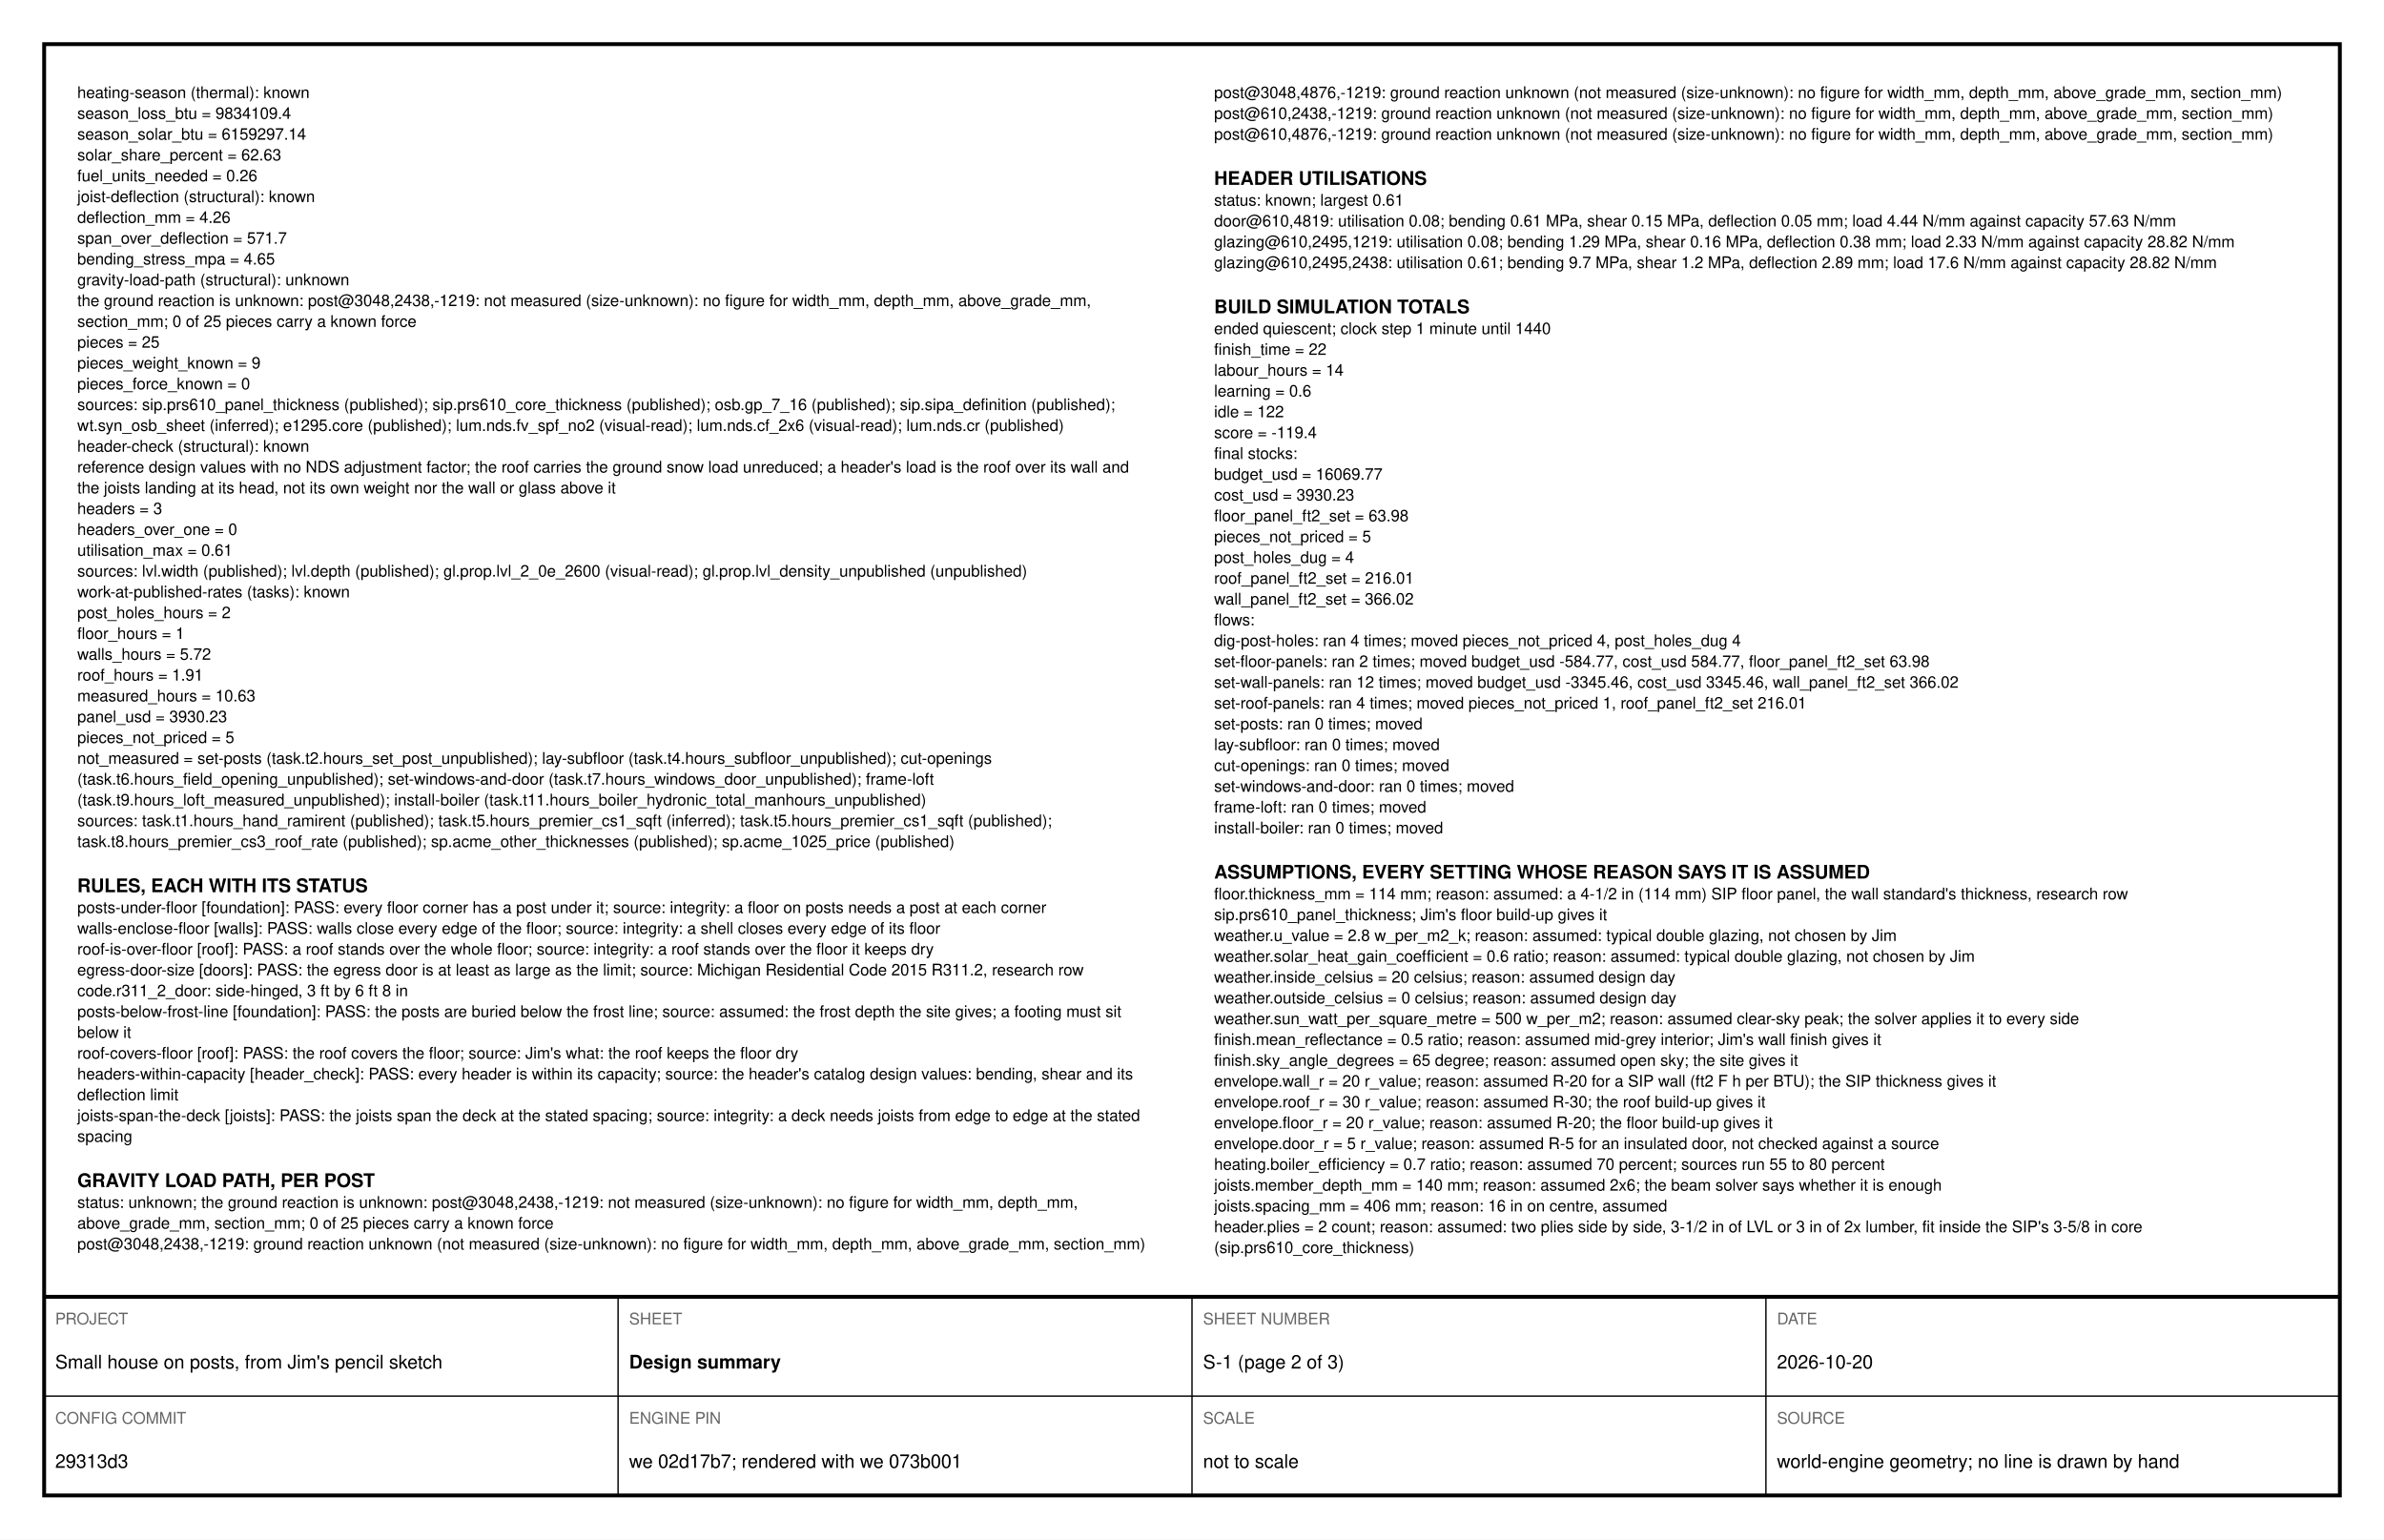
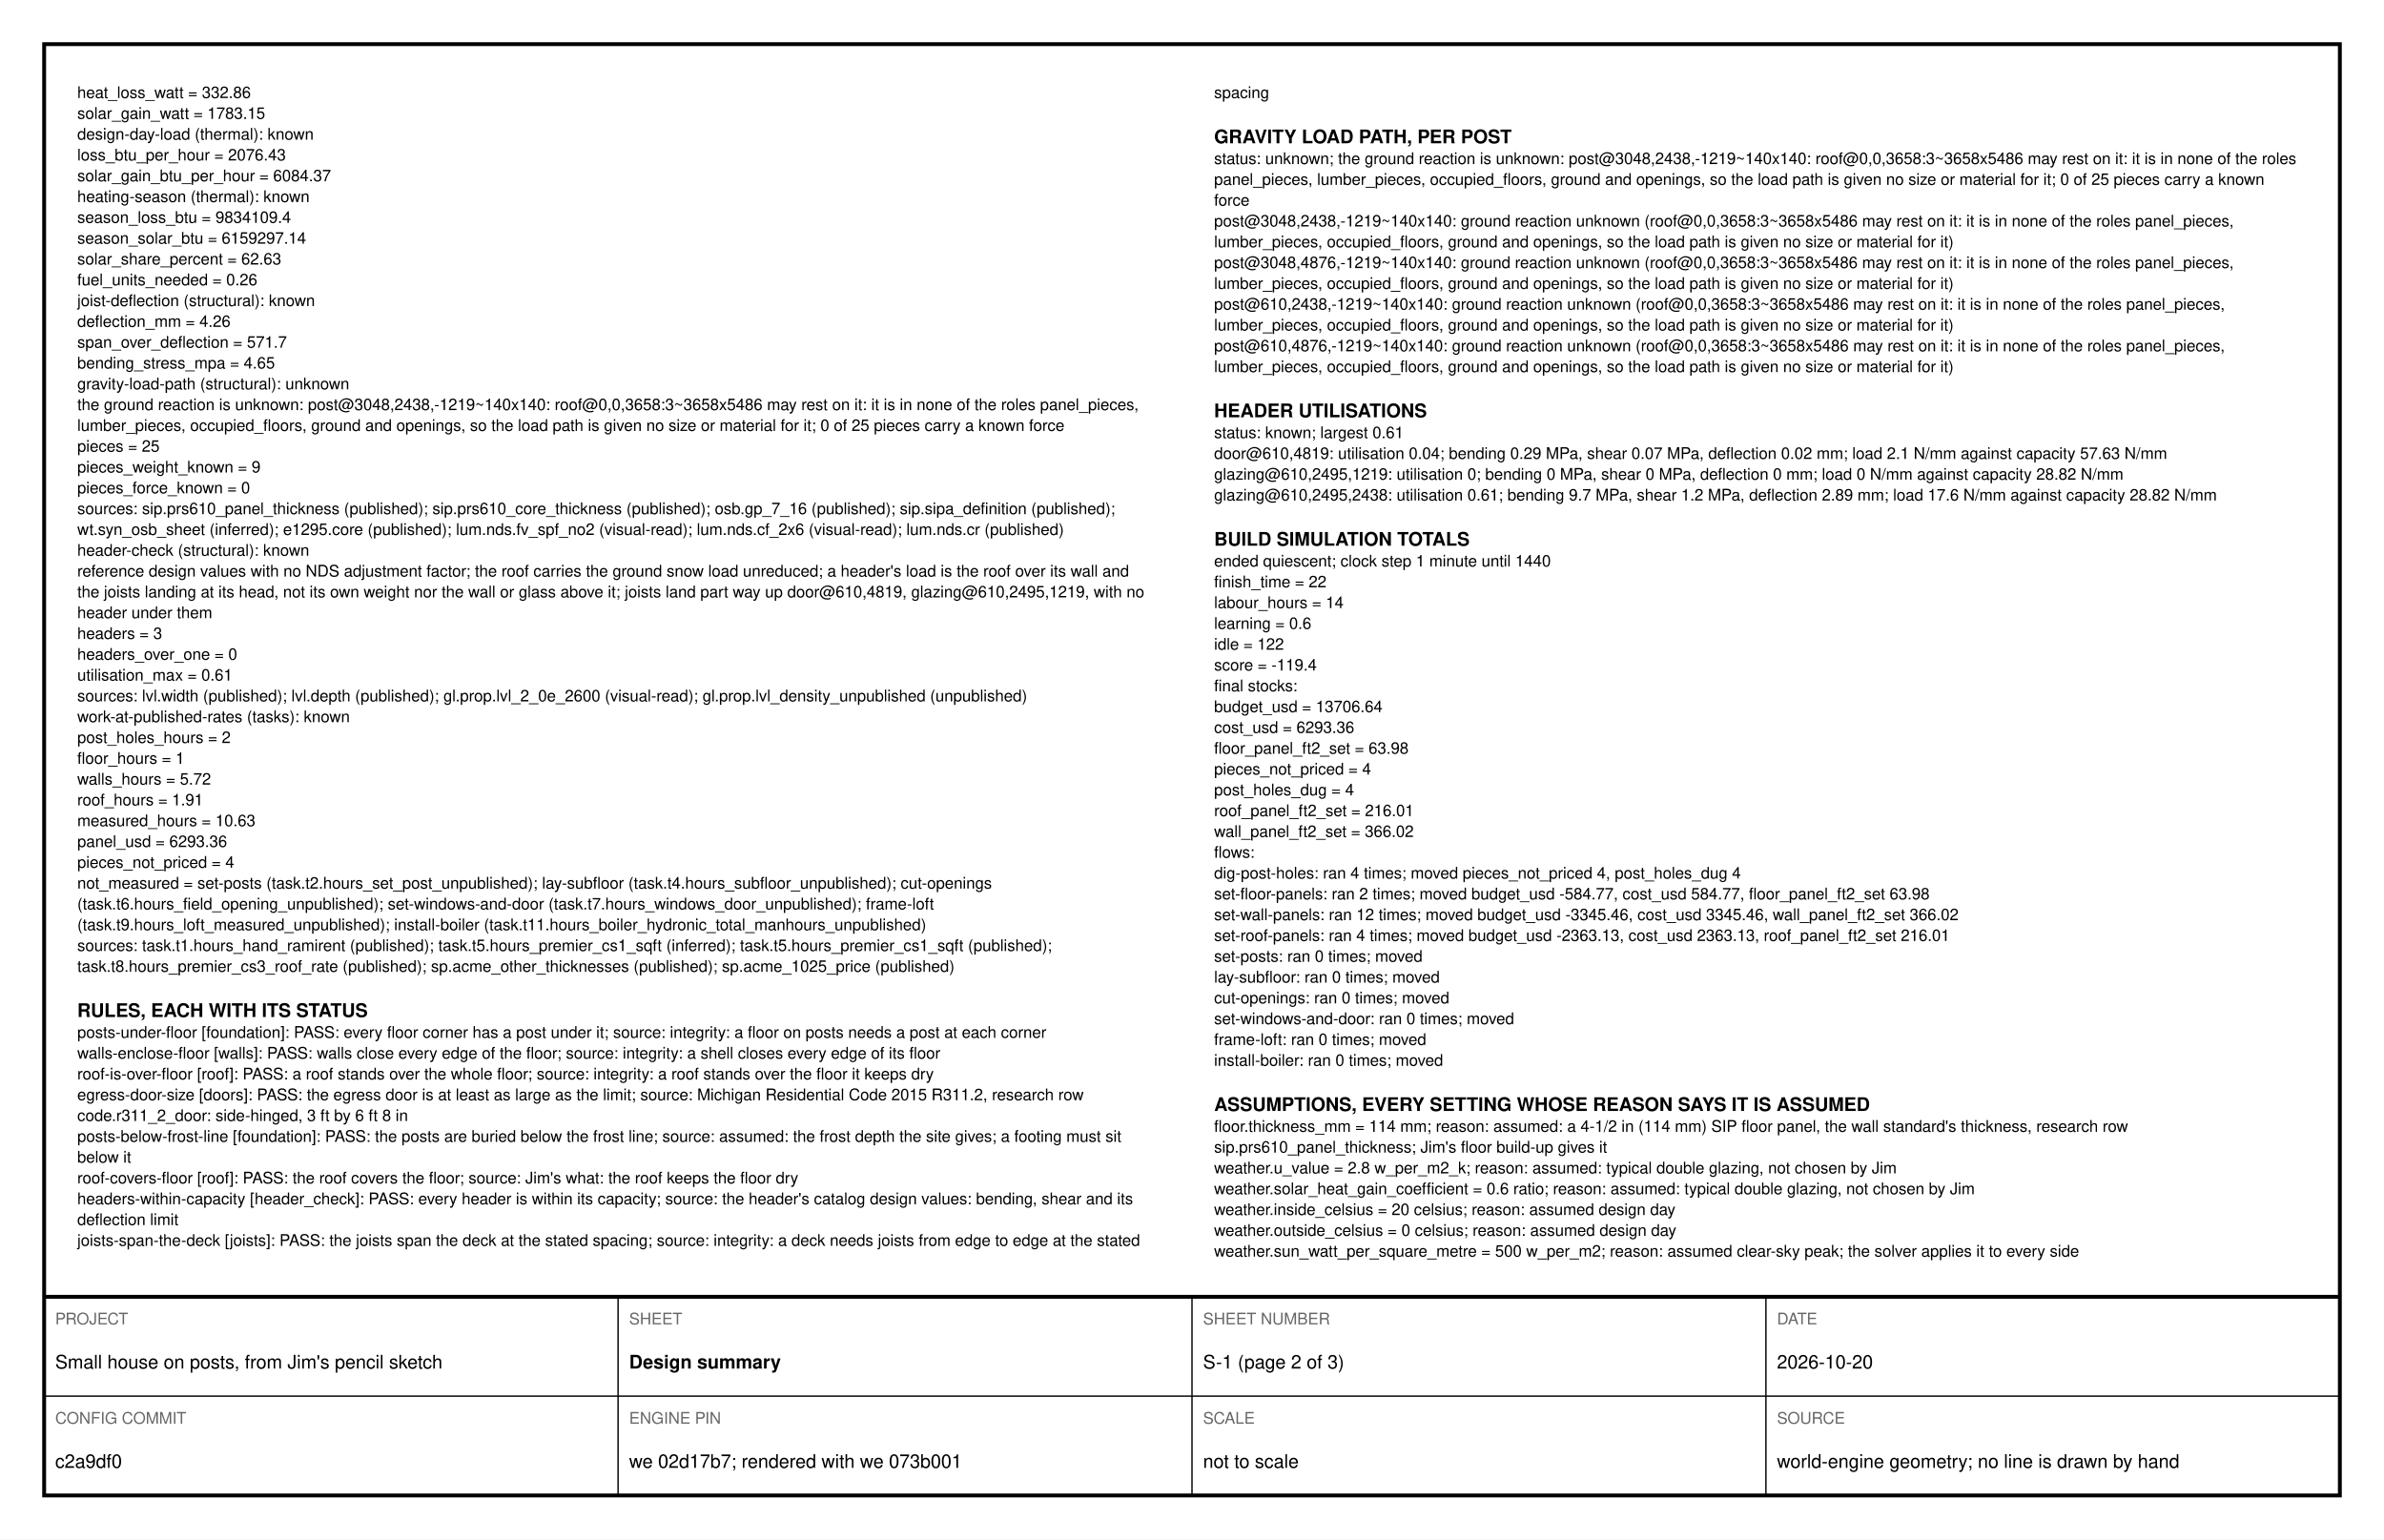
<svg xmlns="http://www.w3.org/2000/svg" width="432.000mm" height="279.000mm" viewBox="0 0 432.000 279.000" font-family="Helvetica, Arial, sans-serif">
  <rect width="432.000" height="279.000" fill="#ffffff" />
  <rect x="8.000" y="8.000" width="416.000" height="263.000" fill="none" stroke="#000000" stroke-width="0.700" />
-   <text x="14.000" y="17.770" font-size="2.900" text-anchor="start" fill="#000000">heating-season (thermal): known</text>
-   <text x="14.000" y="21.540" font-size="2.900" text-anchor="start" fill="#000000">season_loss_btu = 9834109.4</text>
-   <text x="14.000" y="25.310" font-size="2.900" text-anchor="start" fill="#000000">season_solar_btu = 6159297.14</text>
-   <text x="14.000" y="29.080" font-size="2.900" text-anchor="start" fill="#000000">solar_share_percent = 62.63</text>
-   <text x="14.000" y="32.850" font-size="2.900" text-anchor="start" fill="#000000">fuel_units_needed = 0.26</text>
-   <text x="14.000" y="36.620" font-size="2.900" text-anchor="start" fill="#000000">joist-deflection (structural): known</text>
-   <text x="14.000" y="40.390" font-size="2.900" text-anchor="start" fill="#000000">deflection_mm = 4.26</text>
-   <text x="14.000" y="44.160" font-size="2.900" text-anchor="start" fill="#000000">span_over_deflection = 571.7</text>
-   <text x="14.000" y="47.930" font-size="2.900" text-anchor="start" fill="#000000">bending_stress_mpa = 4.65</text>
-   <text x="14.000" y="51.700" font-size="2.900" text-anchor="start" fill="#000000">gravity-load-path (structural): unknown</text>
-   <text x="14.000" y="55.470" font-size="2.900" text-anchor="start" fill="#000000">the ground reaction is unknown: post@3048,2438,-1219: not measured (size-unknown): no figure for width_mm, depth_mm, above_grade_mm,</text>
-   <text x="14.000" y="59.240" font-size="2.900" text-anchor="start" fill="#000000">      section_mm; 0 of 25 pieces carry a known force</text>
-   <text x="14.000" y="63.010" font-size="2.900" text-anchor="start" fill="#000000">pieces = 25</text>
-   <text x="14.000" y="66.780" font-size="2.900" text-anchor="start" fill="#000000">pieces_weight_known = 9</text>
-   <text x="14.000" y="70.550" font-size="2.900" text-anchor="start" fill="#000000">pieces_force_known = 0</text>
-   <text x="14.000" y="74.320" font-size="2.900" text-anchor="start" fill="#000000">sources: sip.prs610_panel_thickness (published); sip.prs610_core_thickness (published); osb.gp_7_16 (published); sip.sipa_definition (published);</text>
-   <text x="14.000" y="78.090" font-size="2.900" text-anchor="start" fill="#000000">      wt.syn_osb_sheet (inferred); e1295.core (published); lum.nds.fv_spf_no2 (visual-read); lum.nds.cf_2x6 (visual-read); lum.nds.cr (published)</text>
-   <text x="14.000" y="81.860" font-size="2.900" text-anchor="start" fill="#000000">header-check (structural): known</text>
-   <text x="14.000" y="85.630" font-size="2.900" text-anchor="start" fill="#000000">reference design values with no NDS adjustment factor; the roof carries the ground snow load unreduced; a header's load is the roof over its wall and</text>
-   <text x="14.000" y="89.400" font-size="2.900" text-anchor="start" fill="#000000">      the joists landing at its head, not its own weight nor the wall or glass above it</text>
-   <text x="14.000" y="93.170" font-size="2.900" text-anchor="start" fill="#000000">headers = 3</text>
-   <text x="14.000" y="96.940" font-size="2.900" text-anchor="start" fill="#000000">headers_over_one = 0</text>
-   <text x="14.000" y="100.710" font-size="2.900" text-anchor="start" fill="#000000">utilisation_max = 0.61</text>
-   <text x="14.000" y="104.480" font-size="2.900" text-anchor="start" fill="#000000">sources: lvl.width (published); lvl.depth (published); gl.prop.lvl_2_0e_2600 (visual-read); gl.prop.lvl_density_unpublished (unpublished)</text>
-   <text x="14.000" y="108.250" font-size="2.900" text-anchor="start" fill="#000000">work-at-published-rates (tasks): known</text>
-   <text x="14.000" y="112.020" font-size="2.900" text-anchor="start" fill="#000000">post_holes_hours = 2</text>
-   <text x="14.000" y="115.790" font-size="2.900" text-anchor="start" fill="#000000">floor_hours = 1</text>
-   <text x="14.000" y="119.560" font-size="2.900" text-anchor="start" fill="#000000">walls_hours = 5.72</text>
-   <text x="14.000" y="123.330" font-size="2.900" text-anchor="start" fill="#000000">roof_hours = 1.91</text>
-   <text x="14.000" y="127.100" font-size="2.900" text-anchor="start" fill="#000000">measured_hours = 10.63</text>
-   <text x="14.000" y="130.870" font-size="2.900" text-anchor="start" fill="#000000">panel_usd = 3930.23</text>
-   <text x="14.000" y="134.640" font-size="2.900" text-anchor="start" fill="#000000">pieces_not_priced = 5</text>
-   <text x="14.000" y="138.410" font-size="2.900" text-anchor="start" fill="#000000">not_measured = set-posts (task.t2.hours_set_post_unpublished); lay-subfloor (task.t4.hours_subfloor_unpublished); cut-openings</text>
-   <text x="14.000" y="142.180" font-size="2.900" text-anchor="start" fill="#000000">      (task.t6.hours_field_opening_unpublished); set-windows-and-door (task.t7.hours_windows_door_unpublished); frame-loft</text>
-   <text x="14.000" y="145.950" font-size="2.900" text-anchor="start" fill="#000000">      (task.t9.hours_loft_measured_unpublished); install-boiler (task.t11.hours_boiler_hydronic_total_manhours_unpublished)</text>
-   <text x="14.000" y="149.720" font-size="2.900" text-anchor="start" fill="#000000">sources: task.t1.hours_hand_ramirent (published); task.t5.hours_premier_cs1_sqft (inferred); task.t5.hours_premier_cs1_sqft (published);</text>
-   <text x="14.000" y="153.490" font-size="2.900" text-anchor="start" fill="#000000">      task.t8.hours_premier_cs3_roof_rate (published); sp.acme_other_thicknesses (published); sp.acme_1025_price (published)</text>
-   <text x="14.000" y="157.260" font-size="2.900" text-anchor="start" fill="#000000" />
-   <text x="14.000" y="161.680" font-size="3.400" text-anchor="start" fill="#000000" font-weight="bold">RULES, EACH WITH ITS STATUS</text>
-   <text x="14.000" y="165.450" font-size="2.900" text-anchor="start" fill="#000000">posts-under-floor [foundation]: PASS: every floor corner has a post under it; source: integrity: a floor on posts needs a post at each corner</text>
-   <text x="14.000" y="169.220" font-size="2.900" text-anchor="start" fill="#000000">walls-enclose-floor [walls]: PASS: walls close every edge of the floor; source: integrity: a shell closes every edge of its floor</text>
-   <text x="14.000" y="172.990" font-size="2.900" text-anchor="start" fill="#000000">roof-is-over-floor [roof]: PASS: a roof stands over the whole floor; source: integrity: a roof stands over the floor it keeps dry</text>
-   <text x="14.000" y="176.760" font-size="2.900" text-anchor="start" fill="#000000">egress-door-size [doors]: PASS: the egress door is at least as large as the limit; source: Michigan Residential Code 2015 R311.2, research row</text>
-   <text x="14.000" y="180.530" font-size="2.900" text-anchor="start" fill="#000000">      code.r311_2_door: side-hinged, 3 ft by 6 ft 8 in</text>
-   <text x="14.000" y="184.300" font-size="2.900" text-anchor="start" fill="#000000">posts-below-frost-line [foundation]: PASS: the posts are buried below the frost line; source: assumed: the frost depth the site gives; a footing must sit</text>
-   <text x="14.000" y="188.070" font-size="2.900" text-anchor="start" fill="#000000">      below it</text>
-   <text x="14.000" y="191.840" font-size="2.900" text-anchor="start" fill="#000000">roof-covers-floor [roof]: PASS: the roof covers the floor; source: Jim's what: the roof keeps the floor dry</text>
-   <text x="14.000" y="195.610" font-size="2.900" text-anchor="start" fill="#000000">headers-within-capacity [header_check]: PASS: every header is within its capacity; source: the header's catalog design values: bending, shear and its</text>
-   <text x="14.000" y="199.380" font-size="2.900" text-anchor="start" fill="#000000">      deflection limit</text>
-   <text x="14.000" y="203.150" font-size="2.900" text-anchor="start" fill="#000000">joists-span-the-deck [joists]: PASS: the joists span the deck at the stated spacing; source: integrity: a deck needs joists from edge to edge at the stated</text>
-   <text x="14.000" y="206.920" font-size="2.900" text-anchor="start" fill="#000000">      spacing</text>
-   <text x="14.000" y="210.690" font-size="2.900" text-anchor="start" fill="#000000" />
-   <text x="14.000" y="215.110" font-size="3.400" text-anchor="start" fill="#000000" font-weight="bold">GRAVITY LOAD PATH, PER POST</text>
-   <text x="14.000" y="218.880" font-size="2.900" text-anchor="start" fill="#000000">status: unknown; the ground reaction is unknown: post@3048,2438,-1219: not measured (size-unknown): no figure for width_mm, depth_mm,</text>
-   <text x="14.000" y="222.650" font-size="2.900" text-anchor="start" fill="#000000">      above_grade_mm, section_mm; 0 of 25 pieces carry a known force</text>
-   <text x="14.000" y="226.420" font-size="2.900" text-anchor="start" fill="#000000">post@3048,2438,-1219: ground reaction unknown (not measured (size-unknown): no figure for width_mm, depth_mm, above_grade_mm, section_mm)</text>
-   <text x="220.000" y="17.770" font-size="2.900" text-anchor="start" fill="#000000">post@3048,4876,-1219: ground reaction unknown (not measured (size-unknown): no figure for width_mm, depth_mm, above_grade_mm, section_mm)</text>
-   <text x="220.000" y="21.540" font-size="2.900" text-anchor="start" fill="#000000">post@610,2438,-1219: ground reaction unknown (not measured (size-unknown): no figure for width_mm, depth_mm, above_grade_mm, section_mm)</text>
-   <text x="220.000" y="25.310" font-size="2.900" text-anchor="start" fill="#000000">post@610,4876,-1219: ground reaction unknown (not measured (size-unknown): no figure for width_mm, depth_mm, above_grade_mm, section_mm)</text>
-   <text x="220.000" y="29.080" font-size="2.900" text-anchor="start" fill="#000000" />
-   <text x="220.000" y="33.500" font-size="3.400" text-anchor="start" fill="#000000" font-weight="bold">HEADER UTILISATIONS</text>
-   <text x="220.000" y="37.270" font-size="2.900" text-anchor="start" fill="#000000">status: known; largest 0.61</text>
-   <text x="220.000" y="41.040" font-size="2.900" text-anchor="start" fill="#000000">door@610,4819: utilisation 0.08; bending 0.61 MPa, shear 0.15 MPa, deflection 0.05 mm; load 4.44 N/mm against capacity 57.63 N/mm</text>
-   <text x="220.000" y="44.810" font-size="2.900" text-anchor="start" fill="#000000">glazing@610,2495,1219: utilisation 0.08; bending 1.29 MPa, shear 0.16 MPa, deflection 0.38 mm; load 2.33 N/mm against capacity 28.82 N/mm</text>
-   <text x="220.000" y="48.580" font-size="2.900" text-anchor="start" fill="#000000">glazing@610,2495,2438: utilisation 0.61; bending 9.7 MPa, shear 1.2 MPa, deflection 2.89 mm; load 17.6 N/mm against capacity 28.82 N/mm</text>
-   <text x="220.000" y="52.350" font-size="2.900" text-anchor="start" fill="#000000" />
-   <text x="220.000" y="56.770" font-size="3.400" text-anchor="start" fill="#000000" font-weight="bold">BUILD SIMULATION TOTALS</text>
-   <text x="220.000" y="60.540" font-size="2.900" text-anchor="start" fill="#000000">ended quiescent; clock step 1 minute until 1440</text>
-   <text x="220.000" y="64.310" font-size="2.900" text-anchor="start" fill="#000000">finish_time = 22</text>
-   <text x="220.000" y="68.080" font-size="2.900" text-anchor="start" fill="#000000">labour_hours = 14</text>
-   <text x="220.000" y="71.850" font-size="2.900" text-anchor="start" fill="#000000">learning = 0.6</text>
-   <text x="220.000" y="75.620" font-size="2.900" text-anchor="start" fill="#000000">idle = 122</text>
-   <text x="220.000" y="79.390" font-size="2.900" text-anchor="start" fill="#000000">score = -119.4</text>
-   <text x="220.000" y="83.160" font-size="2.900" text-anchor="start" fill="#000000">final stocks:</text>
-   <text x="220.000" y="86.930" font-size="2.900" text-anchor="start" fill="#000000">budget_usd = 16069.77</text>
-   <text x="220.000" y="90.700" font-size="2.900" text-anchor="start" fill="#000000">cost_usd = 3930.23</text>
-   <text x="220.000" y="94.470" font-size="2.900" text-anchor="start" fill="#000000">floor_panel_ft2_set = 63.98</text>
-   <text x="220.000" y="98.240" font-size="2.900" text-anchor="start" fill="#000000">pieces_not_priced = 5</text>
-   <text x="220.000" y="102.010" font-size="2.900" text-anchor="start" fill="#000000">post_holes_dug = 4</text>
-   <text x="220.000" y="105.780" font-size="2.900" text-anchor="start" fill="#000000">roof_panel_ft2_set = 216.01</text>
-   <text x="220.000" y="109.550" font-size="2.900" text-anchor="start" fill="#000000">wall_panel_ft2_set = 366.02</text>
-   <text x="220.000" y="113.320" font-size="2.900" text-anchor="start" fill="#000000">flows:</text>
-   <text x="220.000" y="117.090" font-size="2.900" text-anchor="start" fill="#000000">dig-post-holes: ran 4 times; moved pieces_not_priced 4, post_holes_dug 4</text>
-   <text x="220.000" y="120.860" font-size="2.900" text-anchor="start" fill="#000000">set-floor-panels: ran 2 times; moved budget_usd -584.77, cost_usd 584.77, floor_panel_ft2_set 63.98</text>
-   <text x="220.000" y="124.630" font-size="2.900" text-anchor="start" fill="#000000">set-wall-panels: ran 12 times; moved budget_usd -3345.46, cost_usd 3345.46, wall_panel_ft2_set 366.02</text>
-   <text x="220.000" y="128.400" font-size="2.900" text-anchor="start" fill="#000000">set-roof-panels: ran 4 times; moved pieces_not_priced 1, roof_panel_ft2_set 216.01</text>
-   <text x="220.000" y="132.170" font-size="2.900" text-anchor="start" fill="#000000">set-posts: ran 0 times; moved </text>
-   <text x="220.000" y="135.940" font-size="2.900" text-anchor="start" fill="#000000">lay-subfloor: ran 0 times; moved </text>
-   <text x="220.000" y="139.710" font-size="2.900" text-anchor="start" fill="#000000">cut-openings: ran 0 times; moved </text>
-   <text x="220.000" y="143.480" font-size="2.900" text-anchor="start" fill="#000000">set-windows-and-door: ran 0 times; moved </text>
-   <text x="220.000" y="147.250" font-size="2.900" text-anchor="start" fill="#000000">frame-loft: ran 0 times; moved </text>
-   <text x="220.000" y="151.020" font-size="2.900" text-anchor="start" fill="#000000">install-boiler: ran 0 times; moved </text>
-   <text x="220.000" y="154.790" font-size="2.900" text-anchor="start" fill="#000000" />
-   <text x="220.000" y="159.210" font-size="3.400" text-anchor="start" fill="#000000" font-weight="bold">ASSUMPTIONS, EVERY SETTING WHOSE REASON SAYS IT IS ASSUMED</text>
-   <text x="220.000" y="162.980" font-size="2.900" text-anchor="start" fill="#000000">floor.thickness_mm = 114 mm; reason: assumed: a 4-1/2 in (114 mm) SIP floor panel, the wall standard's thickness, research row</text>
-   <text x="220.000" y="166.750" font-size="2.900" text-anchor="start" fill="#000000">      sip.prs610_panel_thickness; Jim's floor build-up gives it</text>
-   <text x="220.000" y="170.520" font-size="2.900" text-anchor="start" fill="#000000">weather.u_value = 2.8 w_per_m2_k; reason: assumed: typical double glazing, not chosen by Jim</text>
-   <text x="220.000" y="174.290" font-size="2.900" text-anchor="start" fill="#000000">weather.solar_heat_gain_coefficient = 0.6 ratio; reason: assumed: typical double glazing, not chosen by Jim</text>
-   <text x="220.000" y="178.060" font-size="2.900" text-anchor="start" fill="#000000">weather.inside_celsius = 20 celsius; reason: assumed design day</text>
-   <text x="220.000" y="181.830" font-size="2.900" text-anchor="start" fill="#000000">weather.outside_celsius = 0 celsius; reason: assumed design day</text>
-   <text x="220.000" y="185.600" font-size="2.900" text-anchor="start" fill="#000000">weather.sun_watt_per_square_metre = 500 w_per_m2; reason: assumed clear-sky peak; the solver applies it to every side</text>
-   <text x="220.000" y="189.370" font-size="2.900" text-anchor="start" fill="#000000">finish.mean_reflectance = 0.5 ratio; reason: assumed mid-grey interior; Jim's wall finish gives it</text>
-   <text x="220.000" y="193.140" font-size="2.900" text-anchor="start" fill="#000000">finish.sky_angle_degrees = 65 degree; reason: assumed open sky; the site gives it</text>
-   <text x="220.000" y="196.910" font-size="2.900" text-anchor="start" fill="#000000">envelope.wall_r = 20 r_value; reason: assumed R-20 for a SIP wall (ft2 F h per BTU); the SIP thickness gives it</text>
-   <text x="220.000" y="200.680" font-size="2.900" text-anchor="start" fill="#000000">envelope.roof_r = 30 r_value; reason: assumed R-30; the roof build-up gives it</text>
-   <text x="220.000" y="204.450" font-size="2.900" text-anchor="start" fill="#000000">envelope.floor_r = 20 r_value; reason: assumed R-20; the floor build-up gives it</text>
-   <text x="220.000" y="208.220" font-size="2.900" text-anchor="start" fill="#000000">envelope.door_r = 5 r_value; reason: assumed R-5 for an insulated door, not checked against a source</text>
-   <text x="220.000" y="211.990" font-size="2.900" text-anchor="start" fill="#000000">heating.boiler_efficiency = 0.7 ratio; reason: assumed 70 percent; sources run 55 to 80 percent</text>
-   <text x="220.000" y="215.760" font-size="2.900" text-anchor="start" fill="#000000">joists.member_depth_mm = 140 mm; reason: assumed 2x6; the beam solver says whether it is enough</text>
-   <text x="220.000" y="219.530" font-size="2.900" text-anchor="start" fill="#000000">joists.spacing_mm = 406 mm; reason: 16 in on centre, assumed</text>
-   <text x="220.000" y="223.300" font-size="2.900" text-anchor="start" fill="#000000">header.plies = 2 count; reason: assumed: two plies side by side, 3-1/2 in of LVL or 3 in of 2x lumber, fit inside the SIP's 3-5/8 in core</text>
-   <text x="220.000" y="227.070" font-size="2.900" text-anchor="start" fill="#000000">      (sip.prs610_core_thickness)</text>
+   <text x="14.000" y="17.770" font-size="2.900" text-anchor="start" fill="#000000">heat_loss_watt = 332.86</text>
+   <text x="14.000" y="21.540" font-size="2.900" text-anchor="start" fill="#000000">solar_gain_watt = 1783.15</text>
+   <text x="14.000" y="25.310" font-size="2.900" text-anchor="start" fill="#000000">design-day-load (thermal): known</text>
+   <text x="14.000" y="29.080" font-size="2.900" text-anchor="start" fill="#000000">loss_btu_per_hour = 2076.43</text>
+   <text x="14.000" y="32.850" font-size="2.900" text-anchor="start" fill="#000000">solar_gain_btu_per_hour = 6084.37</text>
+   <text x="14.000" y="36.620" font-size="2.900" text-anchor="start" fill="#000000">heating-season (thermal): known</text>
+   <text x="14.000" y="40.390" font-size="2.900" text-anchor="start" fill="#000000">season_loss_btu = 9834109.4</text>
+   <text x="14.000" y="44.160" font-size="2.900" text-anchor="start" fill="#000000">season_solar_btu = 6159297.14</text>
+   <text x="14.000" y="47.930" font-size="2.900" text-anchor="start" fill="#000000">solar_share_percent = 62.63</text>
+   <text x="14.000" y="51.700" font-size="2.900" text-anchor="start" fill="#000000">fuel_units_needed = 0.26</text>
+   <text x="14.000" y="55.470" font-size="2.900" text-anchor="start" fill="#000000">joist-deflection (structural): known</text>
+   <text x="14.000" y="59.240" font-size="2.900" text-anchor="start" fill="#000000">deflection_mm = 4.26</text>
+   <text x="14.000" y="63.010" font-size="2.900" text-anchor="start" fill="#000000">span_over_deflection = 571.7</text>
+   <text x="14.000" y="66.780" font-size="2.900" text-anchor="start" fill="#000000">bending_stress_mpa = 4.65</text>
+   <text x="14.000" y="70.550" font-size="2.900" text-anchor="start" fill="#000000">gravity-load-path (structural): unknown</text>
+   <text x="14.000" y="74.320" font-size="2.900" text-anchor="start" fill="#000000">the ground reaction is unknown: post@3048,2438,-1219~140x140: roof@0,0,3658:3~3658x5486 may rest on it: it is in none of the roles panel_pieces,</text>
+   <text x="14.000" y="78.090" font-size="2.900" text-anchor="start" fill="#000000">      lumber_pieces, occupied_floors, ground and openings, so the load path is given no size or material for it; 0 of 25 pieces carry a known force</text>
+   <text x="14.000" y="81.860" font-size="2.900" text-anchor="start" fill="#000000">pieces = 25</text>
+   <text x="14.000" y="85.630" font-size="2.900" text-anchor="start" fill="#000000">pieces_weight_known = 9</text>
+   <text x="14.000" y="89.400" font-size="2.900" text-anchor="start" fill="#000000">pieces_force_known = 0</text>
+   <text x="14.000" y="93.170" font-size="2.900" text-anchor="start" fill="#000000">sources: sip.prs610_panel_thickness (published); sip.prs610_core_thickness (published); osb.gp_7_16 (published); sip.sipa_definition (published);</text>
+   <text x="14.000" y="96.940" font-size="2.900" text-anchor="start" fill="#000000">      wt.syn_osb_sheet (inferred); e1295.core (published); lum.nds.fv_spf_no2 (visual-read); lum.nds.cf_2x6 (visual-read); lum.nds.cr (published)</text>
+   <text x="14.000" y="100.710" font-size="2.900" text-anchor="start" fill="#000000">header-check (structural): known</text>
+   <text x="14.000" y="104.480" font-size="2.900" text-anchor="start" fill="#000000">reference design values with no NDS adjustment factor; the roof carries the ground snow load unreduced; a header's load is the roof over its wall and</text>
+   <text x="14.000" y="108.250" font-size="2.900" text-anchor="start" fill="#000000">      the joists landing at its head, not its own weight nor the wall or glass above it; joists land part way up door@610,4819, glazing@610,2495,1219, with no</text>
+   <text x="14.000" y="112.020" font-size="2.900" text-anchor="start" fill="#000000">      header under them</text>
+   <text x="14.000" y="115.790" font-size="2.900" text-anchor="start" fill="#000000">headers = 3</text>
+   <text x="14.000" y="119.560" font-size="2.900" text-anchor="start" fill="#000000">headers_over_one = 0</text>
+   <text x="14.000" y="123.330" font-size="2.900" text-anchor="start" fill="#000000">utilisation_max = 0.61</text>
+   <text x="14.000" y="127.100" font-size="2.900" text-anchor="start" fill="#000000">sources: lvl.width (published); lvl.depth (published); gl.prop.lvl_2_0e_2600 (visual-read); gl.prop.lvl_density_unpublished (unpublished)</text>
+   <text x="14.000" y="130.870" font-size="2.900" text-anchor="start" fill="#000000">work-at-published-rates (tasks): known</text>
+   <text x="14.000" y="134.640" font-size="2.900" text-anchor="start" fill="#000000">post_holes_hours = 2</text>
+   <text x="14.000" y="138.410" font-size="2.900" text-anchor="start" fill="#000000">floor_hours = 1</text>
+   <text x="14.000" y="142.180" font-size="2.900" text-anchor="start" fill="#000000">walls_hours = 5.72</text>
+   <text x="14.000" y="145.950" font-size="2.900" text-anchor="start" fill="#000000">roof_hours = 1.91</text>
+   <text x="14.000" y="149.720" font-size="2.900" text-anchor="start" fill="#000000">measured_hours = 10.63</text>
+   <text x="14.000" y="153.490" font-size="2.900" text-anchor="start" fill="#000000">panel_usd = 6293.36</text>
+   <text x="14.000" y="157.260" font-size="2.900" text-anchor="start" fill="#000000">pieces_not_priced = 4</text>
+   <text x="14.000" y="161.030" font-size="2.900" text-anchor="start" fill="#000000">not_measured = set-posts (task.t2.hours_set_post_unpublished); lay-subfloor (task.t4.hours_subfloor_unpublished); cut-openings</text>
+   <text x="14.000" y="164.800" font-size="2.900" text-anchor="start" fill="#000000">      (task.t6.hours_field_opening_unpublished); set-windows-and-door (task.t7.hours_windows_door_unpublished); frame-loft</text>
+   <text x="14.000" y="168.570" font-size="2.900" text-anchor="start" fill="#000000">      (task.t9.hours_loft_measured_unpublished); install-boiler (task.t11.hours_boiler_hydronic_total_manhours_unpublished)</text>
+   <text x="14.000" y="172.340" font-size="2.900" text-anchor="start" fill="#000000">sources: task.t1.hours_hand_ramirent (published); task.t5.hours_premier_cs1_sqft (inferred); task.t5.hours_premier_cs1_sqft (published);</text>
+   <text x="14.000" y="176.110" font-size="2.900" text-anchor="start" fill="#000000">      task.t8.hours_premier_cs3_roof_rate (published); sp.acme_other_thicknesses (published); sp.acme_1025_price (published)</text>
+   <text x="14.000" y="179.880" font-size="2.900" text-anchor="start" fill="#000000" />
+   <text x="14.000" y="184.300" font-size="3.400" text-anchor="start" fill="#000000" font-weight="bold">RULES, EACH WITH ITS STATUS</text>
+   <text x="14.000" y="188.070" font-size="2.900" text-anchor="start" fill="#000000">posts-under-floor [foundation]: PASS: every floor corner has a post under it; source: integrity: a floor on posts needs a post at each corner</text>
+   <text x="14.000" y="191.840" font-size="2.900" text-anchor="start" fill="#000000">walls-enclose-floor [walls]: PASS: walls close every edge of the floor; source: integrity: a shell closes every edge of its floor</text>
+   <text x="14.000" y="195.610" font-size="2.900" text-anchor="start" fill="#000000">roof-is-over-floor [roof]: PASS: a roof stands over the whole floor; source: integrity: a roof stands over the floor it keeps dry</text>
+   <text x="14.000" y="199.380" font-size="2.900" text-anchor="start" fill="#000000">egress-door-size [doors]: PASS: the egress door is at least as large as the limit; source: Michigan Residential Code 2015 R311.2, research row</text>
+   <text x="14.000" y="203.150" font-size="2.900" text-anchor="start" fill="#000000">      code.r311_2_door: side-hinged, 3 ft by 6 ft 8 in</text>
+   <text x="14.000" y="206.920" font-size="2.900" text-anchor="start" fill="#000000">posts-below-frost-line [foundation]: PASS: the posts are buried below the frost line; source: assumed: the frost depth the site gives; a footing must sit</text>
+   <text x="14.000" y="210.690" font-size="2.900" text-anchor="start" fill="#000000">      below it</text>
+   <text x="14.000" y="214.460" font-size="2.900" text-anchor="start" fill="#000000">roof-covers-floor [roof]: PASS: the roof covers the floor; source: Jim's what: the roof keeps the floor dry</text>
+   <text x="14.000" y="218.230" font-size="2.900" text-anchor="start" fill="#000000">headers-within-capacity [header_check]: PASS: every header is within its capacity; source: the header's catalog design values: bending, shear and its</text>
+   <text x="14.000" y="222.000" font-size="2.900" text-anchor="start" fill="#000000">      deflection limit</text>
+   <text x="14.000" y="225.770" font-size="2.900" text-anchor="start" fill="#000000">joists-span-the-deck [joists]: PASS: the joists span the deck at the stated spacing; source: integrity: a deck needs joists from edge to edge at the stated</text>
+   <text x="220.000" y="17.770" font-size="2.900" text-anchor="start" fill="#000000">      spacing</text>
+   <text x="220.000" y="21.540" font-size="2.900" text-anchor="start" fill="#000000" />
+   <text x="220.000" y="25.960" font-size="3.400" text-anchor="start" fill="#000000" font-weight="bold">GRAVITY LOAD PATH, PER POST</text>
+   <text x="220.000" y="29.730" font-size="2.900" text-anchor="start" fill="#000000">status: unknown; the ground reaction is unknown: post@3048,2438,-1219~140x140: roof@0,0,3658:3~3658x5486 may rest on it: it is in none of the roles</text>
+   <text x="220.000" y="33.500" font-size="2.900" text-anchor="start" fill="#000000">      panel_pieces, lumber_pieces, occupied_floors, ground and openings, so the load path is given no size or material for it; 0 of 25 pieces carry a known</text>
+   <text x="220.000" y="37.270" font-size="2.900" text-anchor="start" fill="#000000">      force</text>
+   <text x="220.000" y="41.040" font-size="2.900" text-anchor="start" fill="#000000">post@3048,2438,-1219~140x140: ground reaction unknown (roof@0,0,3658:3~3658x5486 may rest on it: it is in none of the roles panel_pieces,</text>
+   <text x="220.000" y="44.810" font-size="2.900" text-anchor="start" fill="#000000">      lumber_pieces, occupied_floors, ground and openings, so the load path is given no size or material for it)</text>
+   <text x="220.000" y="48.580" font-size="2.900" text-anchor="start" fill="#000000">post@3048,4876,-1219~140x140: ground reaction unknown (roof@0,0,3658:3~3658x5486 may rest on it: it is in none of the roles panel_pieces,</text>
+   <text x="220.000" y="52.350" font-size="2.900" text-anchor="start" fill="#000000">      lumber_pieces, occupied_floors, ground and openings, so the load path is given no size or material for it)</text>
+   <text x="220.000" y="56.120" font-size="2.900" text-anchor="start" fill="#000000">post@610,2438,-1219~140x140: ground reaction unknown (roof@0,0,3658:3~3658x5486 may rest on it: it is in none of the roles panel_pieces,</text>
+   <text x="220.000" y="59.890" font-size="2.900" text-anchor="start" fill="#000000">      lumber_pieces, occupied_floors, ground and openings, so the load path is given no size or material for it)</text>
+   <text x="220.000" y="63.660" font-size="2.900" text-anchor="start" fill="#000000">post@610,4876,-1219~140x140: ground reaction unknown (roof@0,0,3658:3~3658x5486 may rest on it: it is in none of the roles panel_pieces,</text>
+   <text x="220.000" y="67.430" font-size="2.900" text-anchor="start" fill="#000000">      lumber_pieces, occupied_floors, ground and openings, so the load path is given no size or material for it)</text>
+   <text x="220.000" y="71.200" font-size="2.900" text-anchor="start" fill="#000000" />
+   <text x="220.000" y="75.620" font-size="3.400" text-anchor="start" fill="#000000" font-weight="bold">HEADER UTILISATIONS</text>
+   <text x="220.000" y="79.390" font-size="2.900" text-anchor="start" fill="#000000">status: known; largest 0.61</text>
+   <text x="220.000" y="83.160" font-size="2.900" text-anchor="start" fill="#000000">door@610,4819: utilisation 0.04; bending 0.29 MPa, shear 0.07 MPa, deflection 0.02 mm; load 2.1 N/mm against capacity 57.63 N/mm</text>
+   <text x="220.000" y="86.930" font-size="2.900" text-anchor="start" fill="#000000">glazing@610,2495,1219: utilisation 0; bending 0 MPa, shear 0 MPa, deflection 0 mm; load 0 N/mm against capacity 28.82 N/mm</text>
+   <text x="220.000" y="90.700" font-size="2.900" text-anchor="start" fill="#000000">glazing@610,2495,2438: utilisation 0.61; bending 9.7 MPa, shear 1.2 MPa, deflection 2.89 mm; load 17.6 N/mm against capacity 28.82 N/mm</text>
+   <text x="220.000" y="94.470" font-size="2.900" text-anchor="start" fill="#000000" />
+   <text x="220.000" y="98.890" font-size="3.400" text-anchor="start" fill="#000000" font-weight="bold">BUILD SIMULATION TOTALS</text>
+   <text x="220.000" y="102.660" font-size="2.900" text-anchor="start" fill="#000000">ended quiescent; clock step 1 minute until 1440</text>
+   <text x="220.000" y="106.430" font-size="2.900" text-anchor="start" fill="#000000">finish_time = 22</text>
+   <text x="220.000" y="110.200" font-size="2.900" text-anchor="start" fill="#000000">labour_hours = 14</text>
+   <text x="220.000" y="113.970" font-size="2.900" text-anchor="start" fill="#000000">learning = 0.6</text>
+   <text x="220.000" y="117.740" font-size="2.900" text-anchor="start" fill="#000000">idle = 122</text>
+   <text x="220.000" y="121.510" font-size="2.900" text-anchor="start" fill="#000000">score = -119.4</text>
+   <text x="220.000" y="125.280" font-size="2.900" text-anchor="start" fill="#000000">final stocks:</text>
+   <text x="220.000" y="129.050" font-size="2.900" text-anchor="start" fill="#000000">budget_usd = 13706.64</text>
+   <text x="220.000" y="132.820" font-size="2.900" text-anchor="start" fill="#000000">cost_usd = 6293.36</text>
+   <text x="220.000" y="136.590" font-size="2.900" text-anchor="start" fill="#000000">floor_panel_ft2_set = 63.98</text>
+   <text x="220.000" y="140.360" font-size="2.900" text-anchor="start" fill="#000000">pieces_not_priced = 4</text>
+   <text x="220.000" y="144.130" font-size="2.900" text-anchor="start" fill="#000000">post_holes_dug = 4</text>
+   <text x="220.000" y="147.900" font-size="2.900" text-anchor="start" fill="#000000">roof_panel_ft2_set = 216.01</text>
+   <text x="220.000" y="151.670" font-size="2.900" text-anchor="start" fill="#000000">wall_panel_ft2_set = 366.02</text>
+   <text x="220.000" y="155.440" font-size="2.900" text-anchor="start" fill="#000000">flows:</text>
+   <text x="220.000" y="159.210" font-size="2.900" text-anchor="start" fill="#000000">dig-post-holes: ran 4 times; moved pieces_not_priced 4, post_holes_dug 4</text>
+   <text x="220.000" y="162.980" font-size="2.900" text-anchor="start" fill="#000000">set-floor-panels: ran 2 times; moved budget_usd -584.77, cost_usd 584.77, floor_panel_ft2_set 63.98</text>
+   <text x="220.000" y="166.750" font-size="2.900" text-anchor="start" fill="#000000">set-wall-panels: ran 12 times; moved budget_usd -3345.46, cost_usd 3345.46, wall_panel_ft2_set 366.02</text>
+   <text x="220.000" y="170.520" font-size="2.900" text-anchor="start" fill="#000000">set-roof-panels: ran 4 times; moved budget_usd -2363.13, cost_usd 2363.13, roof_panel_ft2_set 216.01</text>
+   <text x="220.000" y="174.290" font-size="2.900" text-anchor="start" fill="#000000">set-posts: ran 0 times; moved </text>
+   <text x="220.000" y="178.060" font-size="2.900" text-anchor="start" fill="#000000">lay-subfloor: ran 0 times; moved </text>
+   <text x="220.000" y="181.830" font-size="2.900" text-anchor="start" fill="#000000">cut-openings: ran 0 times; moved </text>
+   <text x="220.000" y="185.600" font-size="2.900" text-anchor="start" fill="#000000">set-windows-and-door: ran 0 times; moved </text>
+   <text x="220.000" y="189.370" font-size="2.900" text-anchor="start" fill="#000000">frame-loft: ran 0 times; moved </text>
+   <text x="220.000" y="193.140" font-size="2.900" text-anchor="start" fill="#000000">install-boiler: ran 0 times; moved </text>
+   <text x="220.000" y="196.910" font-size="2.900" text-anchor="start" fill="#000000" />
+   <text x="220.000" y="201.330" font-size="3.400" text-anchor="start" fill="#000000" font-weight="bold">ASSUMPTIONS, EVERY SETTING WHOSE REASON SAYS IT IS ASSUMED</text>
+   <text x="220.000" y="205.100" font-size="2.900" text-anchor="start" fill="#000000">floor.thickness_mm = 114 mm; reason: assumed: a 4-1/2 in (114 mm) SIP floor panel, the wall standard's thickness, research row</text>
+   <text x="220.000" y="208.870" font-size="2.900" text-anchor="start" fill="#000000">      sip.prs610_panel_thickness; Jim's floor build-up gives it</text>
+   <text x="220.000" y="212.640" font-size="2.900" text-anchor="start" fill="#000000">weather.u_value = 2.8 w_per_m2_k; reason: assumed: typical double glazing, not chosen by Jim</text>
+   <text x="220.000" y="216.410" font-size="2.900" text-anchor="start" fill="#000000">weather.solar_heat_gain_coefficient = 0.6 ratio; reason: assumed: typical double glazing, not chosen by Jim</text>
+   <text x="220.000" y="220.180" font-size="2.900" text-anchor="start" fill="#000000">weather.inside_celsius = 20 celsius; reason: assumed design day</text>
+   <text x="220.000" y="223.950" font-size="2.900" text-anchor="start" fill="#000000">weather.outside_celsius = 0 celsius; reason: assumed design day</text>
+   <text x="220.000" y="227.720" font-size="2.900" text-anchor="start" fill="#000000">weather.sun_watt_per_square_metre = 500 w_per_m2; reason: assumed clear-sky peak; the solver applies it to every side</text>
  <text x="10.000" y="240.000" font-size="2.900" text-anchor="start" fill="#666666">PROJECT</text>
  <text x="10.000" y="248.000" font-size="3.400" text-anchor="start" fill="#000000">Small house on posts, from Jim's pencil sketch</text>
  <text x="114.000" y="240.000" font-size="2.900" text-anchor="start" fill="#666666">SHEET</text>
  <text x="114.000" y="248.000" font-size="3.400" text-anchor="start" fill="#000000" font-weight="bold">Design summary</text>
  <text x="218.000" y="240.000" font-size="2.900" text-anchor="start" fill="#666666">SHEET NUMBER</text>
  <text x="218.000" y="248.000" font-size="3.400" text-anchor="start" fill="#000000">S-1 (page 2 of 3)</text>
  <text x="322.000" y="240.000" font-size="2.900" text-anchor="start" fill="#666666">DATE</text>
  <text x="322.000" y="248.000" font-size="3.400" text-anchor="start" fill="#000000">2026-10-20</text>
  <text x="10.000" y="258.000" font-size="2.900" text-anchor="start" fill="#666666">CONFIG COMMIT</text>
-   <text x="10.000" y="266.000" font-size="3.400" text-anchor="start" fill="#000000">29313d3</text>
+   <text x="10.000" y="266.000" font-size="3.400" text-anchor="start" fill="#000000">c2a9df0</text>
  <text x="114.000" y="258.000" font-size="2.900" text-anchor="start" fill="#666666">ENGINE PIN</text>
  <text x="114.000" y="266.000" font-size="3.400" text-anchor="start" fill="#000000">we 02d17b7; rendered with we 073b001</text>
  <text x="218.000" y="258.000" font-size="2.900" text-anchor="start" fill="#666666">SCALE</text>
  <text x="218.000" y="266.000" font-size="3.400" text-anchor="start" fill="#000000">not to scale</text>
  <text x="322.000" y="258.000" font-size="2.900" text-anchor="start" fill="#666666">SOURCE</text>
  <text x="322.000" y="266.000" font-size="3.400" text-anchor="start" fill="#000000">world-engine geometry; no line is drawn by hand</text>
  <line x1="8.000" y1="235.000" x2="424.000" y2="235.000" stroke="#000000" stroke-width="0.700" />
  <line x1="8.000" y1="253.000" x2="424.000" y2="253.000" stroke="#000000" stroke-width="0.250" />
  <line x1="112.000" y1="235.000" x2="112.000" y2="271.000" stroke="#000000" stroke-width="0.250" />
  <line x1="216.000" y1="235.000" x2="216.000" y2="271.000" stroke="#000000" stroke-width="0.250" />
  <line x1="320.000" y1="235.000" x2="320.000" y2="271.000" stroke="#000000" stroke-width="0.250" />
</svg>
